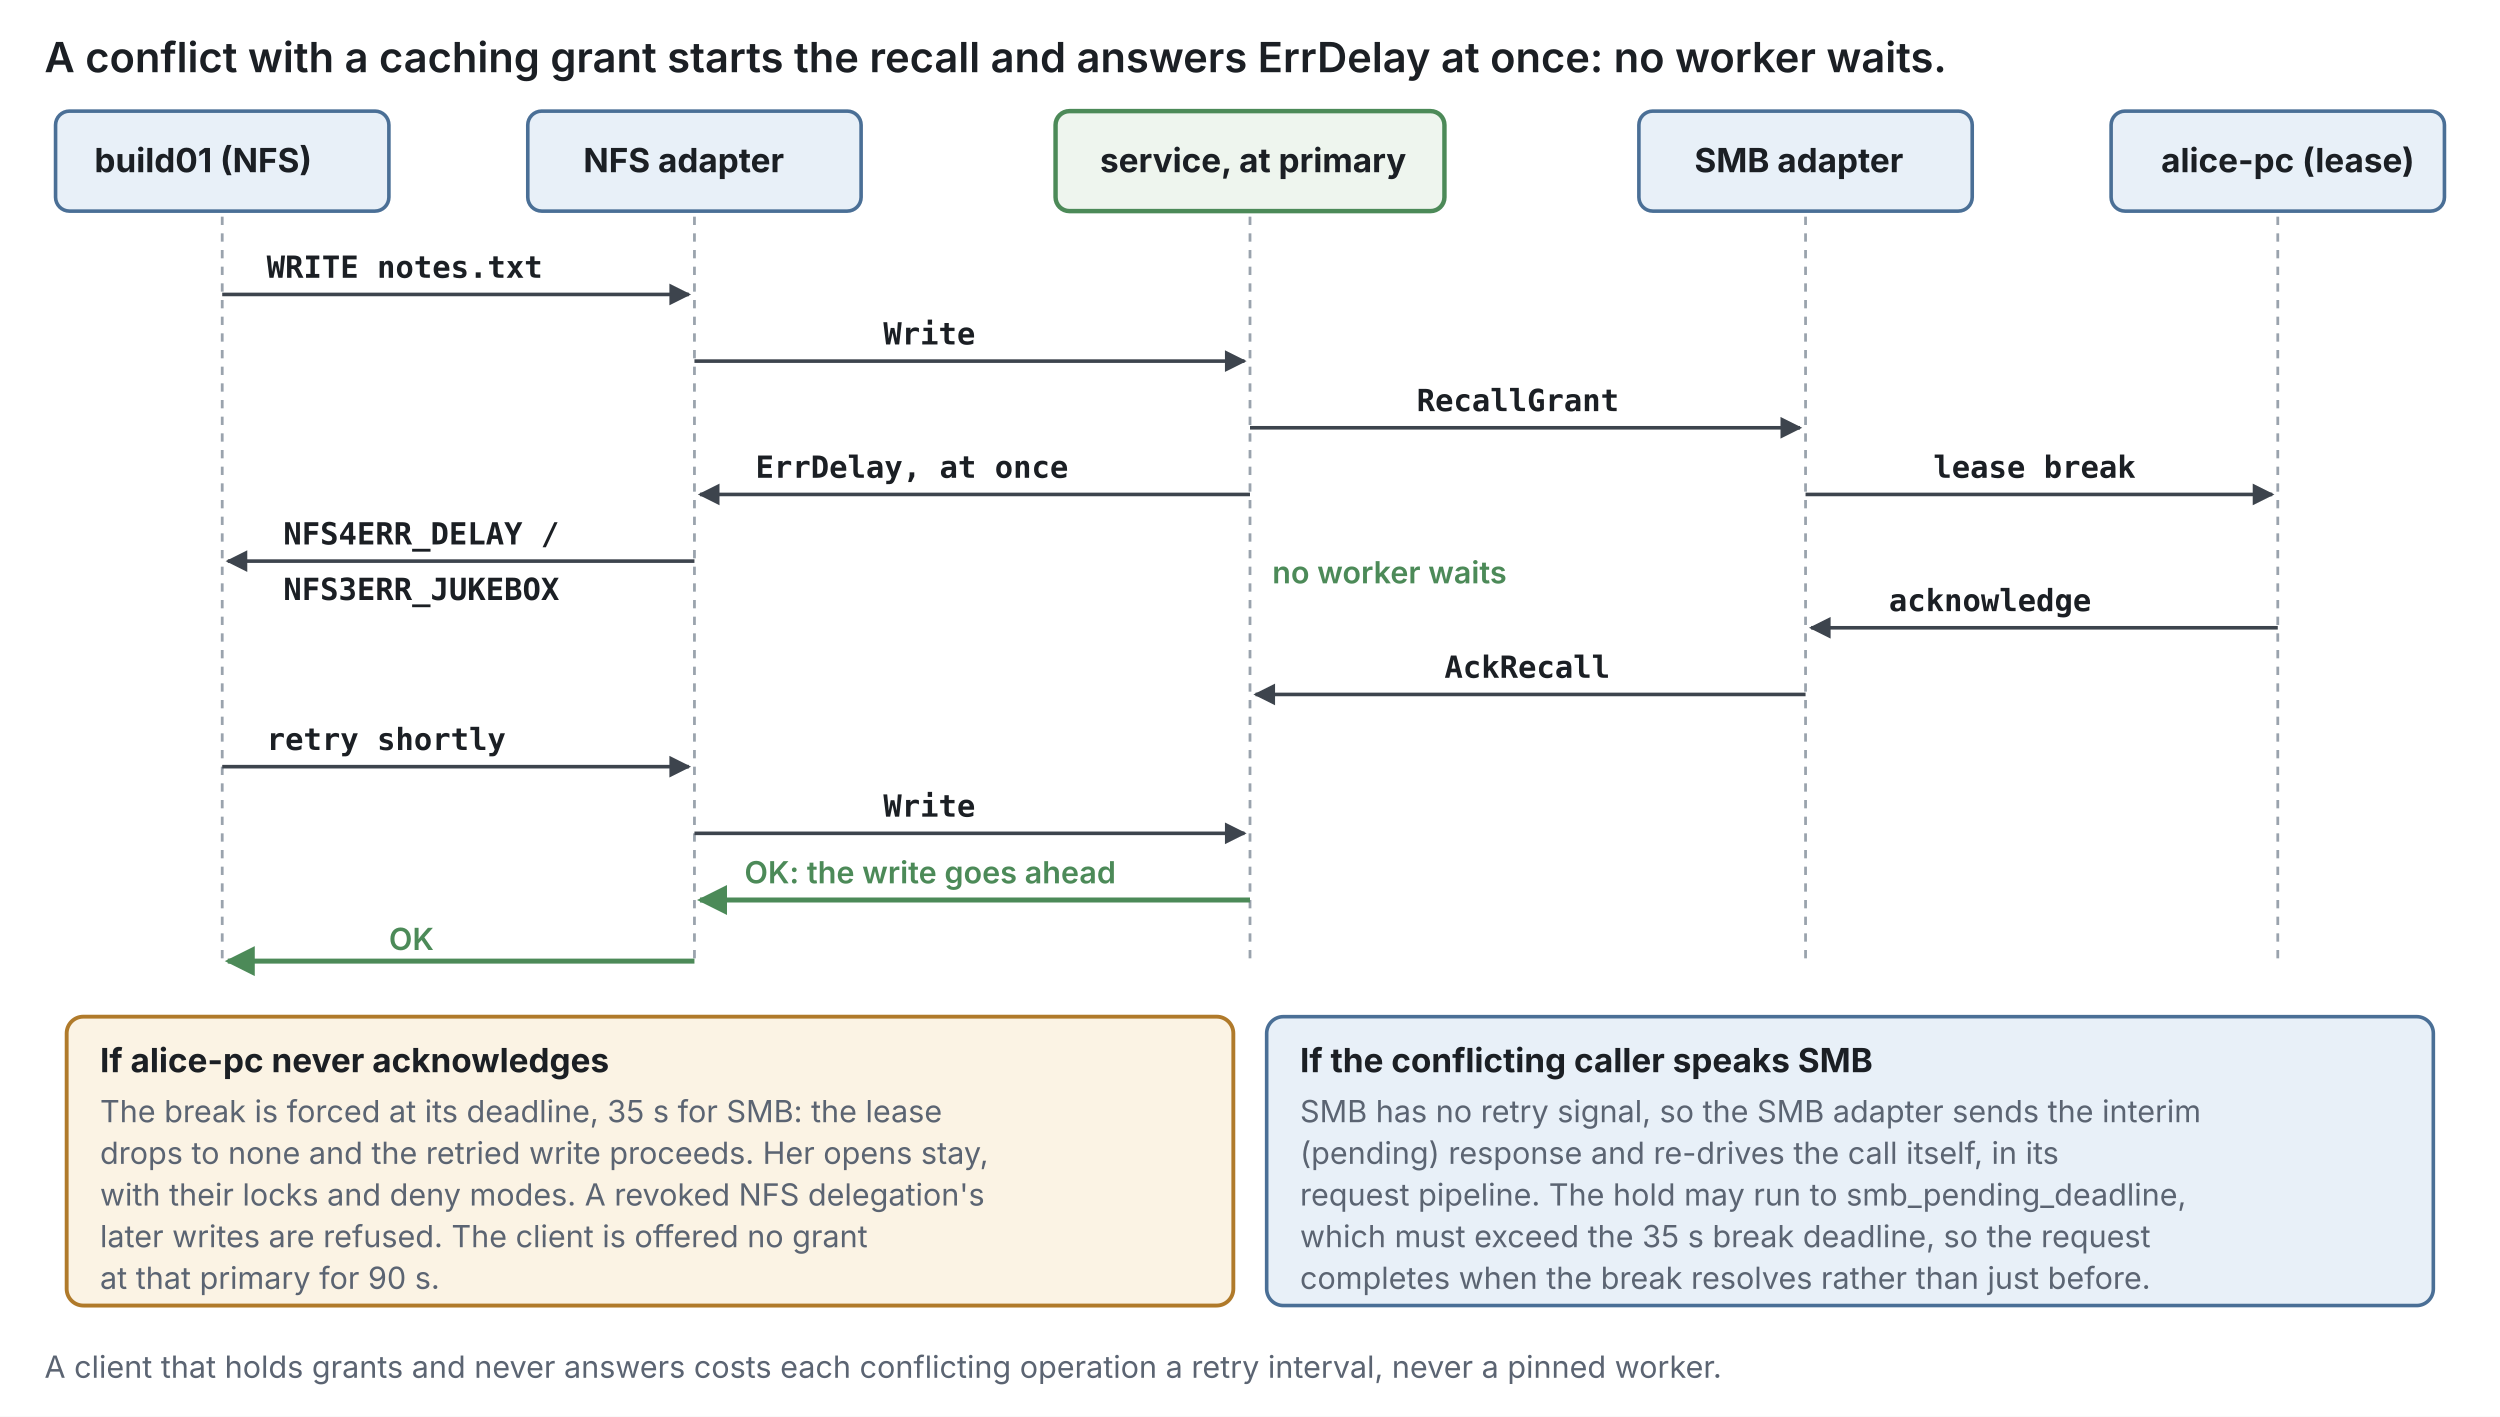
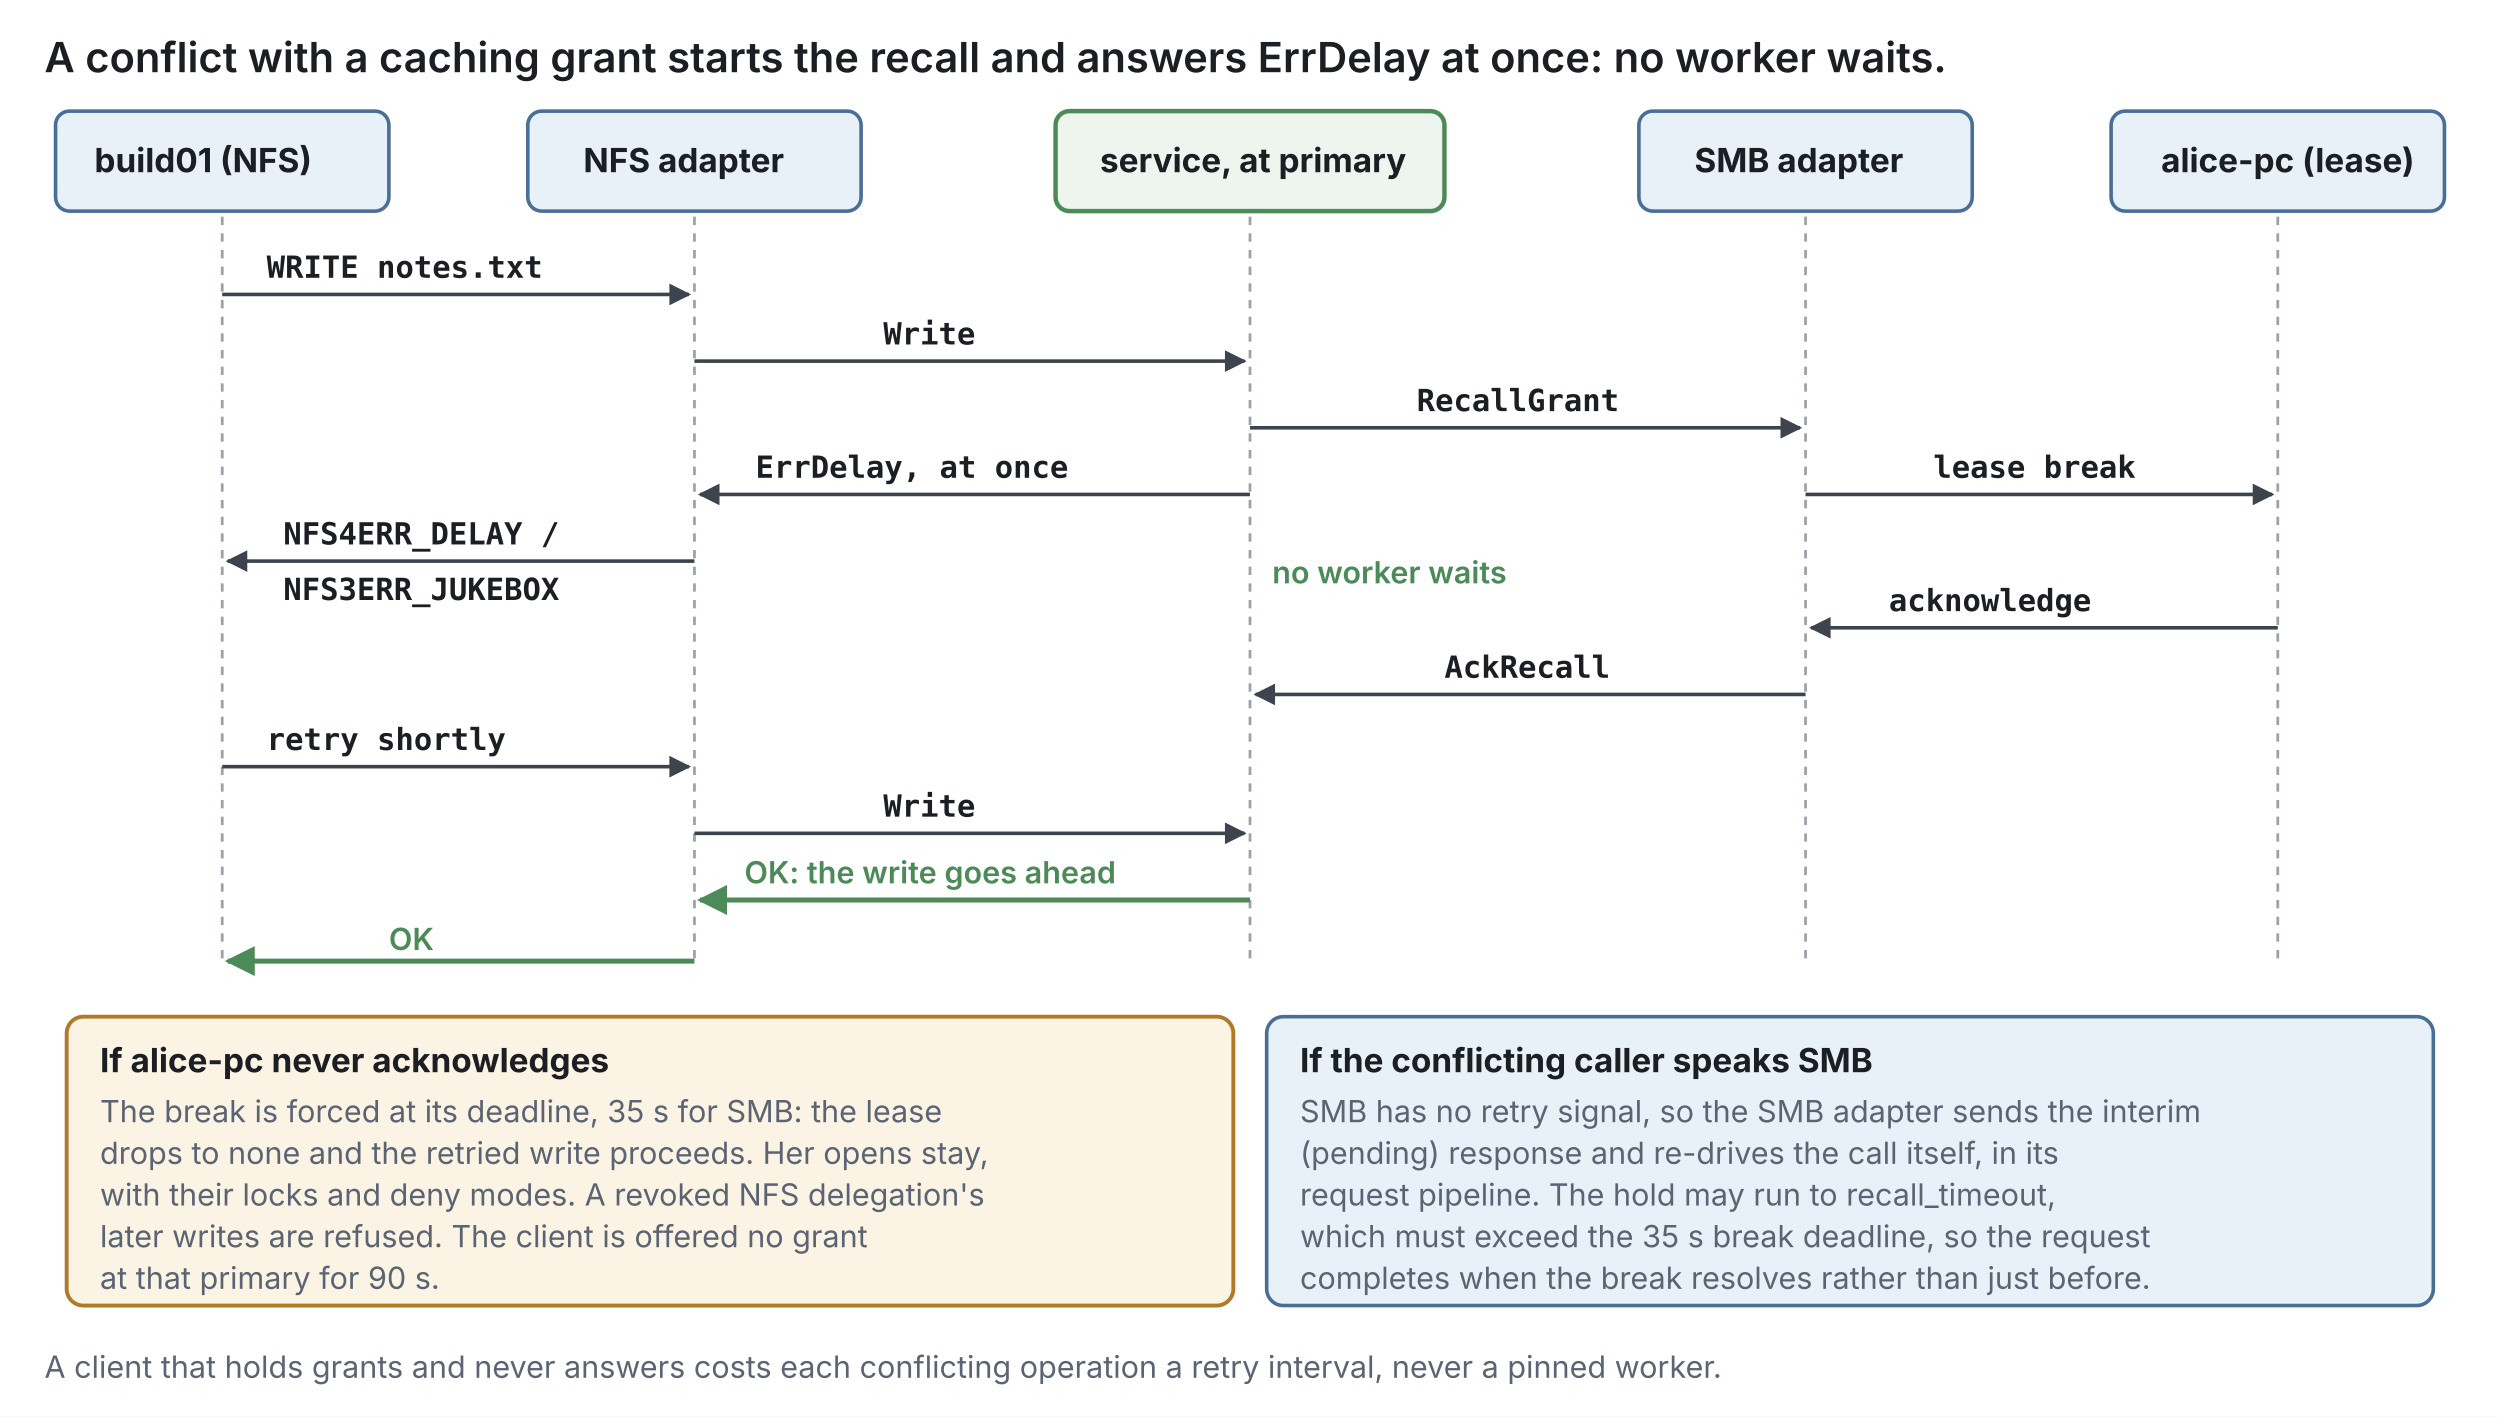
<svg xmlns="http://www.w3.org/2000/svg" viewBox="0 0 900 510" width="900" height="510" font-family="system-ui,-apple-system,Segoe UI,sans-serif">
  <defs>
    <marker id="a" viewBox="0 0 10 10" refX="9" refY="5" markerWidth="6" markerHeight="6" orient="auto-start-reverse">
      <path d="M0,0 L10,5 L0,10 z" fill="#3d444d" />
    </marker>
    <marker id="r" viewBox="0 0 10 10" refX="9" refY="5" markerWidth="6" markerHeight="6" orient="auto-start-reverse">
      <path d="M0,0 L10,5 L0,10 z" fill="#b04a4a" />
    </marker>
    <marker id="g" viewBox="0 0 10 10" refX="9" refY="5" markerWidth="6" markerHeight="6" orient="auto-start-reverse">
      <path d="M0,0 L10,5 L0,10 z" fill="#4c8a58" />
    </marker>
    <style>
      .t{font-size:15px;font-weight:600;fill:#1b1f24}.h{font-size:12px;font-weight:700;fill:#1b1f24}
      .s{font-size:11px;fill:#5b6472}.e{font-size:11px;fill:#b04a4a}.ok{font-size:11px;font-weight:600;fill:#4c8a58}
      .no{font-size:12px;font-weight:700;fill:#b04a4a}
      .m{font-family:ui-monospace,SFMono-Regular,Menlo,monospace;font-size:11px;font-weight:600;fill:#1b1f24}
      .pr{fill:#e8f0f8;stroke:#4a6f96;stroke-width:1.3}
      .sv{fill:#eef5ee;stroke:#4c8a58;stroke-width:1.6}
      .st{fill:#eceff2;stroke:#5b6472;stroke-width:1.4}
      .dr{fill:#fbf3e4;stroke:#b07a2a;stroke-width:1.4}
      .bad{fill:#f8eaea;stroke:#b04a4a;stroke-width:1.3}
      .ln{stroke:#3d444d;stroke-width:1.3;fill:none;marker-end:url(#a)}
      .gl{stroke:#4c8a58;stroke-width:1.8;fill:none;marker-end:url(#g)}
      .ex{stroke:#b04a4a;stroke-width:1.1;fill:none;marker-end:url(#r)}
      .cb{stroke:#3d444d;stroke-width:1.2;fill:none;stroke-dasharray:5 3;marker-end:url(#a)}
      .life{stroke:#9aa3ad;stroke-width:1;stroke-dasharray:3 3}
      .zone{fill:none;stroke:#9aa3ad;stroke-width:1;stroke-dasharray:4 3}
    </style>
  </defs>
  <rect width="900" height="510" fill="#ffffff" />
  <text x="16" y="26" class="t">A conflict with a caching grant starts the recall and answers ErrDelay at once: no worker waits.</text>
  <rect x="20" y="40" width="120" height="36" rx="5" class="pr" />
  <text x="34" y="62" class="h">build01 (NFS)</text>
  <rect x="190" y="40" width="120" height="36" rx="5" class="pr" />
  <text x="210" y="62" class="h">NFS adapter</text>
  <rect x="380" y="40" width="140" height="36" rx="5" class="sv" />
  <text x="396" y="62" class="h">service, at primary</text>
  <rect x="590" y="40" width="120" height="36" rx="5" class="pr" />
  <text x="610" y="62" class="h">SMB adapter</text>
  <rect x="760" y="40" width="120" height="36" rx="5" class="pr" />
  <text x="778" y="62" class="h">alice-pc (lease)</text>
  <path d="M80,78 L80,346" class="life" />
  <path d="M250,78 L250,346" class="life" />
  <path d="M450,78 L450,346" class="life" />
  <path d="M650,78 L650,346" class="life" />
  <path d="M820,78 L820,346" class="life" />
  <text x="96" y="100" class="m">WRITE notes.txt</text>
  <path d="M80,106 L248,106" class="ln" />
  <text x="318" y="124" class="m">Write</text>
  <path d="M250,130 L448,130" class="ln" />
  <text x="510" y="148" class="m">RecallGrant</text>
  <path d="M450,154 L648,154" class="ln" />
  <text x="696" y="172" class="m">lease break</text>
  <path d="M650,178 L818,178" class="ln" />
  <text x="272" y="172" class="m">ErrDelay, at once</text>
  <path d="M450,178 L252,178" class="ln" />
  <text x="102" y="196" class="m">NFS4ERR_DELAY /</text>
  <path d="M250,202 L82,202" class="ln" />
  <text x="102" y="216" class="m">NFS3ERR_JUKEBOX</text>
  <text x="458" y="210" class="ok">no worker waits</text>
  <text x="680" y="220" class="m">acknowledge</text>
  <path d="M820,226 L652,226" class="ln" />
  <text x="520" y="244" class="m">AckRecall</text>
  <path d="M650,250 L452,250" class="ln" />
  <text x="96" y="270" class="m">retry shortly</text>
  <path d="M80,276 L248,276" class="ln" />
  <text x="318" y="294" class="m">Write</text>
  <path d="M250,300 L448,300" class="ln" />
  <text x="268" y="318" class="ok">OK: the write goes ahead</text>
  <path d="M450,324 L252,324" class="gl" />
  <text x="140" y="342" class="ok">OK</text>
  <path d="M250,346 L82,346" class="gl" />
  <rect x="24" y="366" width="420" height="104" rx="6" class="dr" />
  <text x="36" y="386" class="h">If alice-pc never acknowledges</text>
  <text x="36" y="404" class="s">The break is forced at its deadline, 35 s for SMB: the lease</text>
  <text x="36" y="419" class="s">drops to none and the retried write proceeds. Her opens stay,</text>
  <text x="36" y="434" class="s">with their locks and deny modes. A revoked NFS delegation's</text>
  <text x="36" y="449" class="s">later writes are refused. The client is offered no grant</text>
  <text x="36" y="464" class="s">at that primary for 90 s.</text>
  <rect x="456" y="366" width="420" height="104" rx="6" class="pr" />
  <text x="468" y="386" class="h">If the conflicting caller speaks SMB</text>
  <text x="468" y="404" class="s">SMB has no retry signal, so the SMB adapter sends the interim</text>
  <text x="468" y="419" class="s">(pending) response and re-drives the call itself, in its</text>
-   <text x="468" y="434" class="s">request pipeline. The hold may run to smb_pending_deadline,</text>
+   <text x="468" y="434" class="s">request pipeline. The hold may run to recall_timeout,</text>
  <text x="468" y="449" class="s">which must exceed the 35 s break deadline, so the request</text>
  <text x="468" y="464" class="s">completes when the break resolves rather than just before.</text>
  <text x="16" y="496" class="s">A client that holds grants and never answers costs each conflicting operation a retry interval, never a pinned worker.</text>
</svg>
